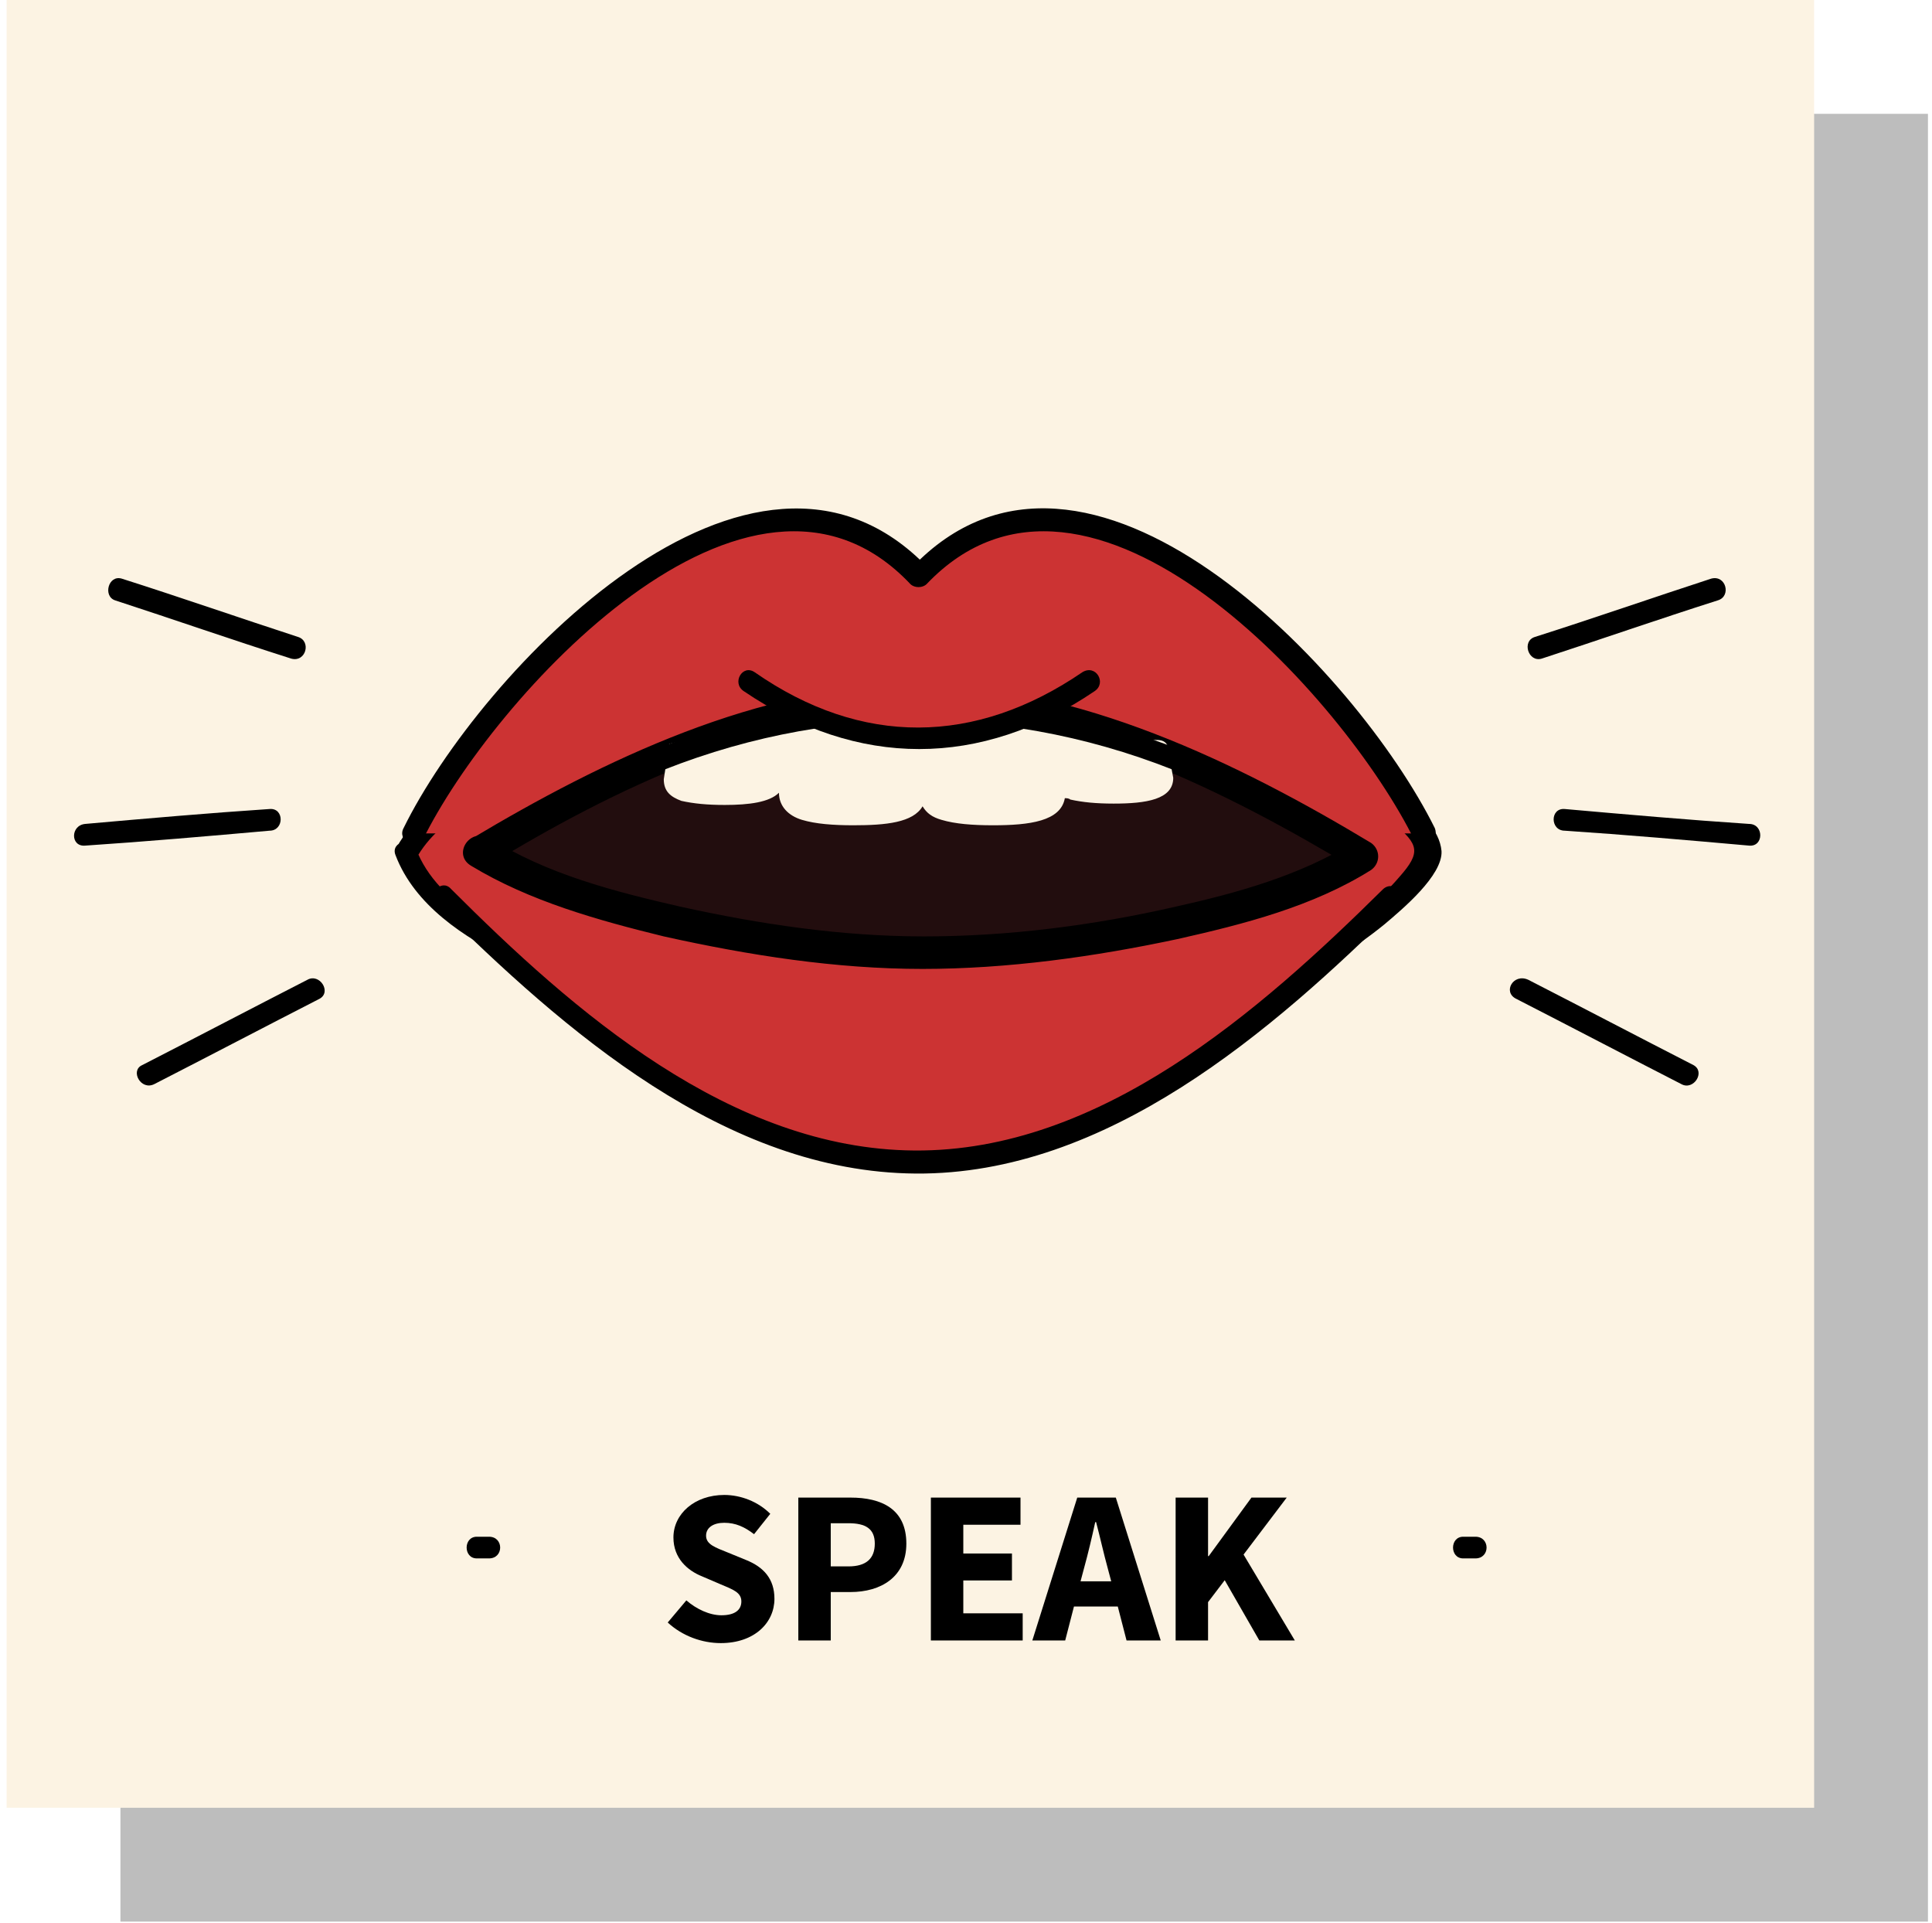
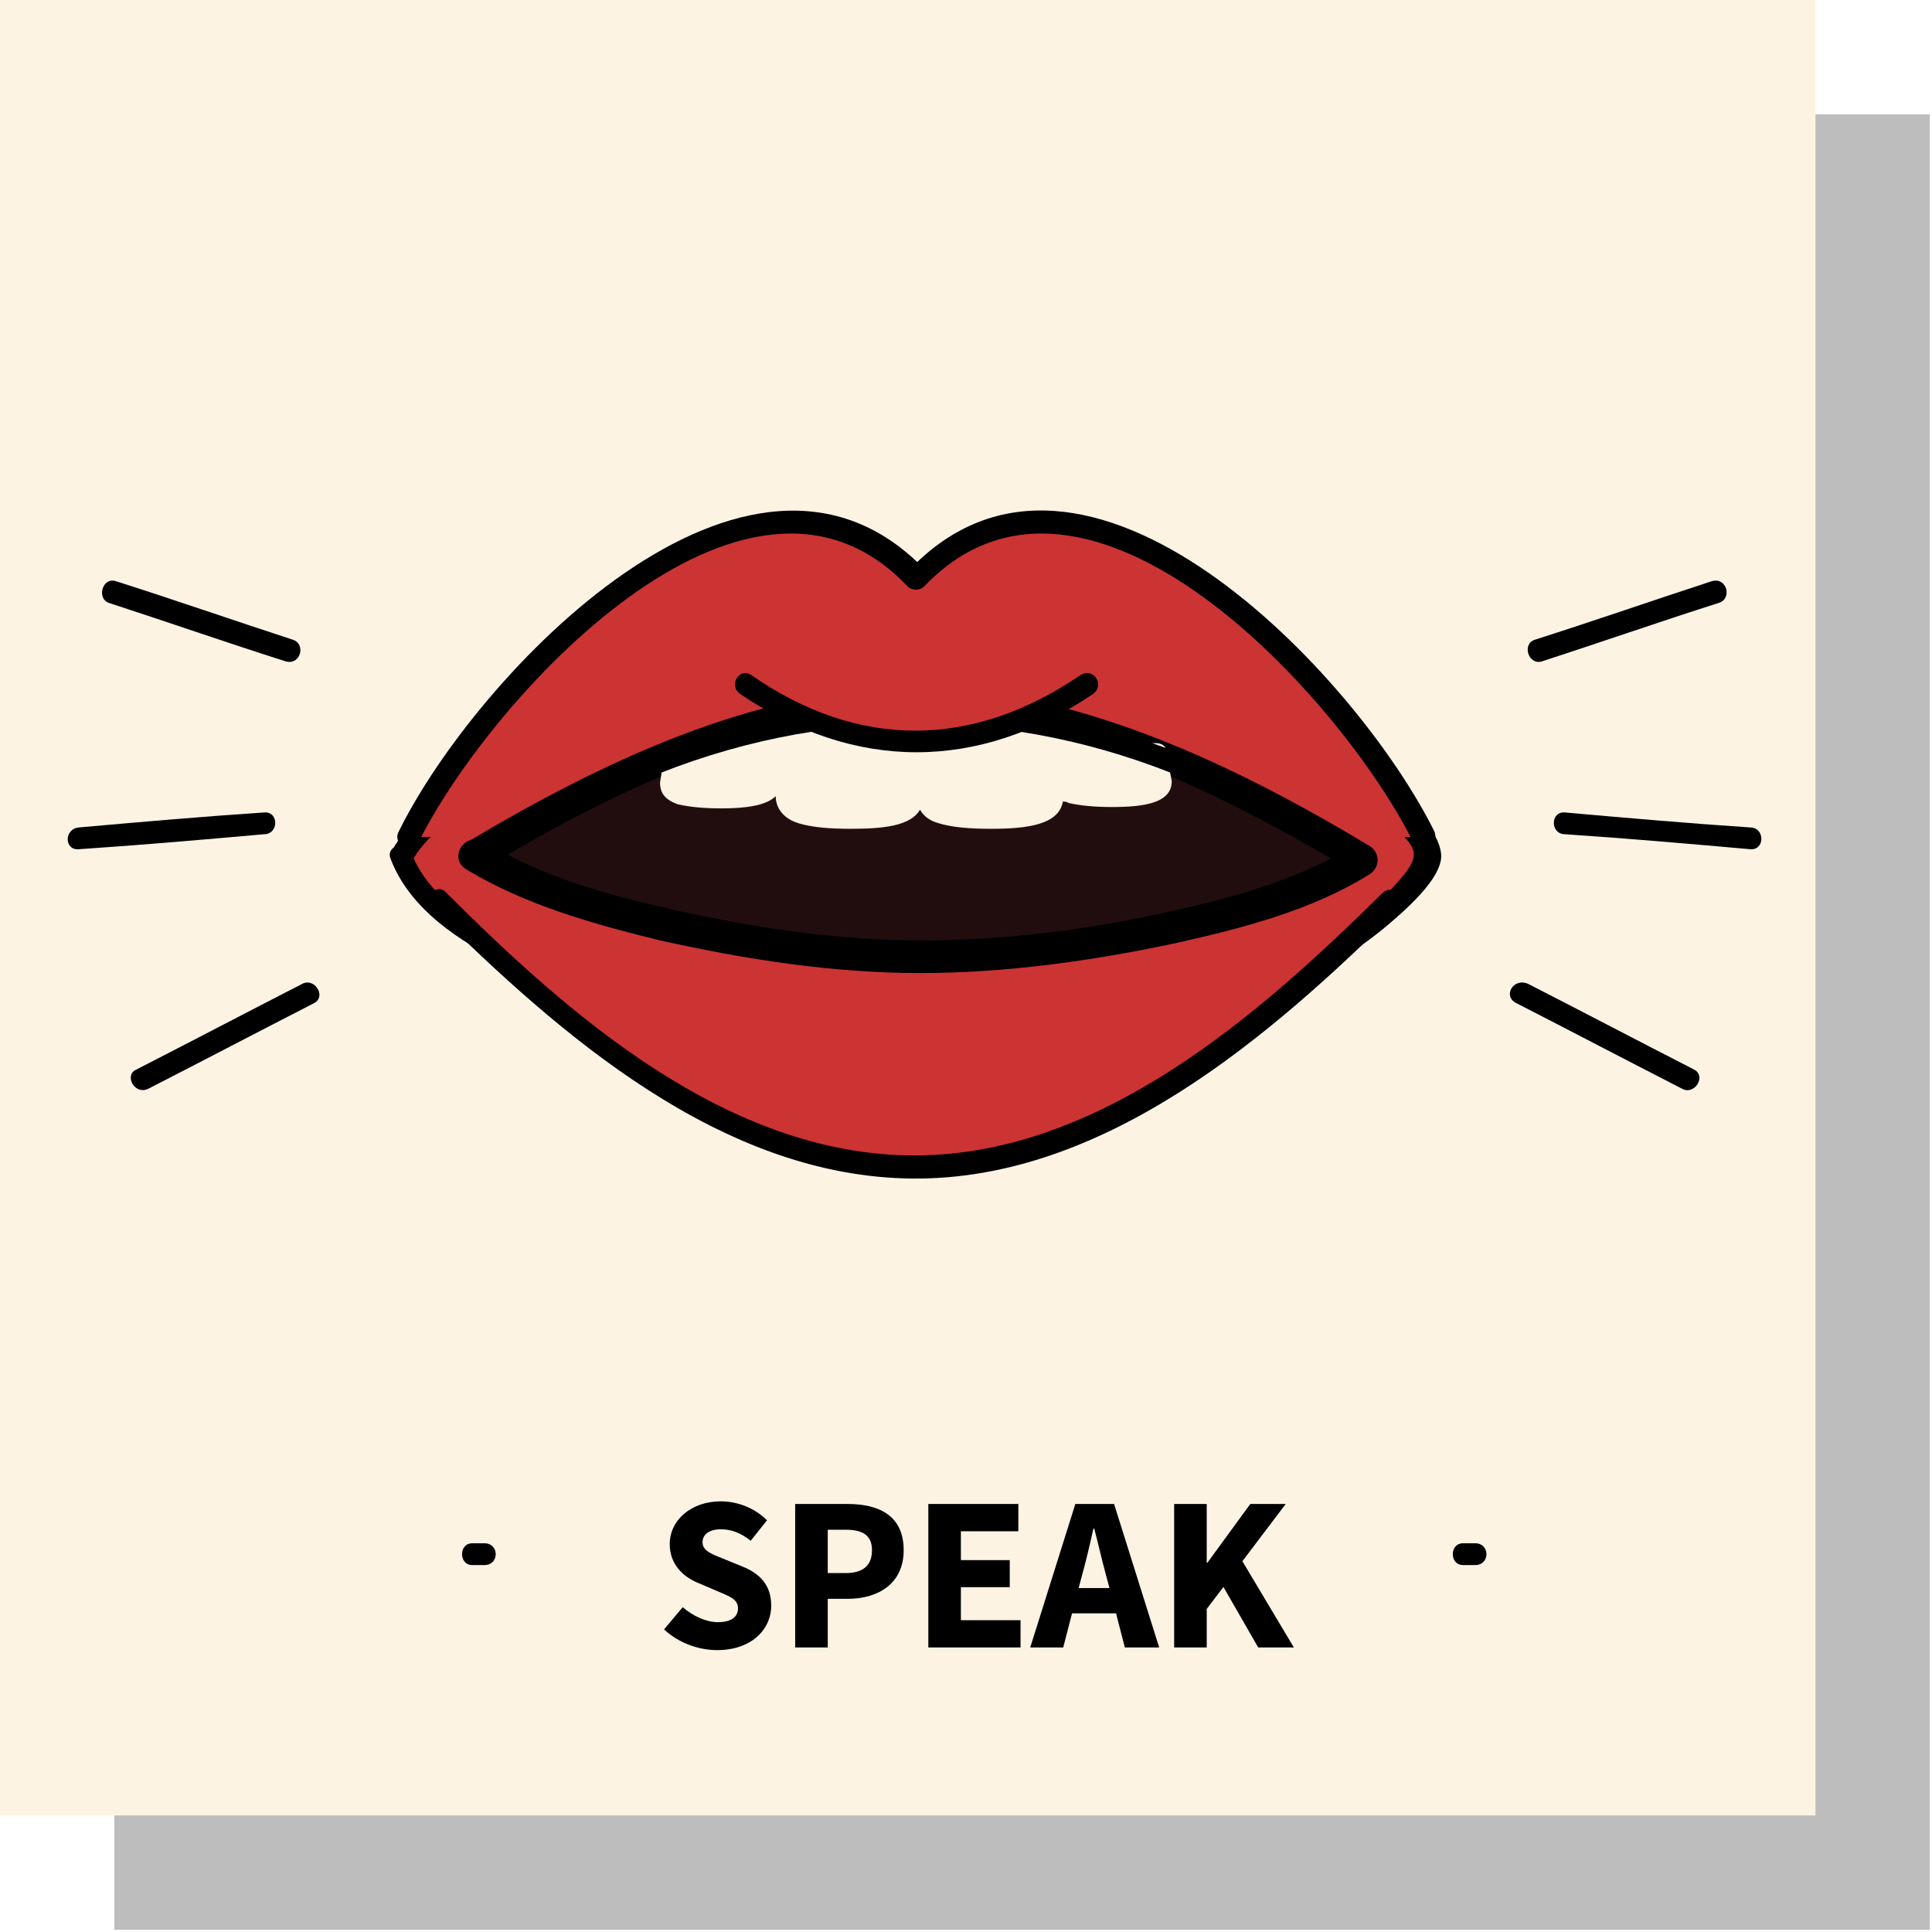
- <svg xmlns="http://www.w3.org/2000/svg" version="1.1" id="Layer_1" x="0px" y="0px" width="614.97px" height="612px" viewBox="88.105 0 614.97 612" enable-background="new 88.105 0 614.97 612" xml:space="preserve">
-   <rect x="126.444" y="36.229" opacity="0.4" fill="#59595A" enable-background="new    " width="575.34" height="575.34" />
-   <rect x="90.216" fill="#FCF3E3" width="575.34" height="575.341" />
+ <svg xmlns="http://www.w3.org/2000/svg" version="1.1" id="Layer_1" x="0px" y="0px" width="576px" height="576px" viewBox="19.485 0 576 576" enable-background="new 19.485 0 576 576" xml:space="preserve">
+   <rect x="53.566" y="34.083" opacity="0.4" fill="#59595A" enable-background="new    " width="541.257" height="541.258" />
+   <rect x="19.484" fill="#FCF3E3" width="541.257" height="541.259" />
  <g>
    <g>
-       <path d="M239.873,495.983c1.294,0,2.157,0,3.882,0c4.744,0,4.744-6.901,0-6.901c-1.294,0-2.157,0-3.882,0    C235.56,489.082,235.56,495.983,239.873,495.983L239.873,495.983z" />
+       <path d="M160.276,466.602c1.217,0,2.029,0,3.652,0c4.463,0,4.463-6.492,0-6.492c-1.218,0-2.029,0-3.652,0    C156.219,460.109,156.219,466.602,160.276,466.602L160.276,466.602z" />
    </g>
  </g>
  <g>
    <g>
-       <path d="M553.852,495.983c1.295,0,2.157,0,3.883,0c4.744,0,4.744-6.901,0-6.901c-1.294,0-2.156,0-3.883,0    C549.539,489.082,549.539,495.983,553.852,495.983L553.852,495.983z" />
+       <path d="M455.656,466.602c1.218,0,2.028,0,3.652,0c4.463,0,4.463-6.492,0-6.492c-1.216,0-2.028,0-3.652,0    C451.598,460.109,451.598,466.602,455.656,466.602L455.656,466.602z" />
    </g>
  </g>
-   <rect x="229.954" y="473.125" fill="none" width="319.585" height="81.082" />
+   <rect x="150.945" y="445.098" fill="none" width="300.653" height="76.279" />
  <g enable-background="new    ">
-     <path d="M306.577,509.338c3.208,2.79,7.394,4.742,11.16,4.742c4.255,0,6.347-1.674,6.347-4.395c0-2.858-2.581-3.767-6.556-5.439   l-5.859-2.511c-4.743-1.885-9.207-5.789-9.207-12.415c0-7.533,6.765-13.531,16.181-13.531c5.231,0,10.741,2.093,14.647,5.998   l-5.162,6.486c-2.999-2.303-5.859-3.628-9.486-3.628c-3.487,0-5.789,1.535-5.789,4.115c0,2.79,3,3.768,6.975,5.371l5.789,2.371   c5.51,2.232,8.998,5.929,8.998,12.346c0,7.532-6.277,14.089-17.088,14.089c-5.929,0-12.206-2.23-16.879-6.557L306.577,509.338z" />
-     <path d="M342.216,476.626h16.6c9.904,0,17.786,3.627,17.786,14.647c0,10.671-8.161,15.414-17.786,15.414h-6.277v15.413h-10.323   V476.626z M358.188,498.526c5.65,0,8.37-2.512,8.37-7.253c0-4.743-2.93-6.487-8.37-6.487h-5.649v13.74H358.188z" />
-     <path d="M384.412,476.626h28.527v8.648h-18.206v9.138h15.484v8.578h-15.484v10.463h18.902v8.647h-29.225L384.412,476.626   L384.412,476.626z" />
-     <path d="M443.905,511.291h-13.95l-2.79,10.811h-10.462l14.299-45.476h12.275l14.298,45.476h-10.881L443.905,511.291z    M441.813,503.27l-1.115-4.185c-1.255-4.534-2.441-9.904-3.696-14.647h-0.279c-1.046,4.813-2.302,10.113-3.557,14.647l-1.116,4.185   H441.813z" />
-     <path d="M462.317,476.626h10.322v18.623h0.209l13.602-18.623h11.229l-13.739,18.135l16.32,27.341h-11.3l-11.02-19.181l-5.302,6.976   v12.205h-10.322L462.317,476.626L462.317,476.626z" />
+     <path d="M223.029,479.165c3.019,2.625,6.956,4.462,10.499,4.462c4.004,0,5.972-1.575,5.972-4.136c0-2.688-2.429-3.543-6.168-5.116   l-5.512-2.362c-4.461-1.773-8.661-5.445-8.661-11.679c0-7.087,6.364-12.73,15.223-12.73c4.92,0,10.104,1.969,13.779,5.644   l-4.856,6.102c-2.82-2.167-5.512-3.414-8.924-3.414c-3.28,0-5.446,1.444-5.446,3.872c0,2.624,2.822,3.545,6.563,5.053l5.446,2.23   c5.183,2.101,8.465,5.577,8.465,11.614c0,7.086-5.905,13.255-16.076,13.255c-5.578,0-11.484-2.098-15.88-6.169L223.029,479.165z" />
+     <path d="M256.556,448.392h15.618c9.316,0,16.731,3.412,16.731,13.779c0,10.039-7.677,14.501-16.731,14.501h-5.905v14.499h-9.713   V448.392z M271.582,468.994c5.316,0,7.874-2.363,7.874-6.823c0-4.462-2.756-6.103-7.874-6.103h-5.313v12.926H271.582z" />
+     <path d="M296.253,448.392h26.837v8.136h-17.128v8.597h14.567v8.069h-14.567v9.844h17.782v8.134h-27.493L296.253,448.392   L296.253,448.392z" />
+     <path d="M352.221,481.003h-13.123l-2.625,10.17h-9.842l13.452-42.781h11.548l13.45,42.781h-10.236L352.221,481.003z    M350.253,473.456l-1.049-3.937c-1.18-4.266-2.297-9.317-3.477-13.779h-0.263c-0.985,4.528-2.167,9.514-3.347,13.779l-1.051,3.937   H350.253z" />
+     <path d="M369.542,448.392h9.711v17.52h0.196l12.796-17.52h10.563l-12.924,17.061l15.354,25.721h-10.632l-10.367-18.044   l-4.988,6.563v11.481h-9.709V448.392L369.542,448.392z" />
  </g>
  <g>
    <g>
-       <path d="M578.867,209.607c18.545-6.038,37.091-12.507,56.066-18.545c4.313-1.294,2.589-8.195-2.155-6.901    c-18.546,6.038-37.091,12.507-56.068,18.545C572.396,204,574.554,210.9,578.867,209.607L578.867,209.607z" />
+       <path d="M479.189,197.19c17.446-5.68,34.893-11.766,52.743-17.446c4.06-1.217,2.437-7.709-2.026-6.492    c-17.446,5.681-34.895,11.766-52.747,17.446C473.102,191.915,475.13,198.406,479.189,197.19L479.189,197.19z" />
    </g>
  </g>
  <g>
    <g>
-       <path d="M586.199,264.38c19.406,1.294,39.247,3.019,58.654,4.745c4.744,0.431,4.744-6.901,0-6.901    c-19.407-1.294-39.247-3.019-58.654-4.744C581.455,257.049,581.455,264.38,586.199,264.38L586.199,264.38z" />
+       <path d="M486.086,248.718c18.257,1.217,36.922,2.84,55.179,4.464c4.463,0.406,4.463-6.492,0-6.492    c-18.257-1.217-36.922-2.84-55.179-4.463C481.624,241.822,481.624,248.718,486.086,248.718L486.086,248.718z" />
    </g>
  </g>
  <g>
    <g>
-       <path d="M570.672,317.86c17.685,9.058,34.936,18.113,52.618,27.171c3.881,2.156,7.763-3.881,3.881-6.037    c-17.683-9.059-34.935-18.114-52.617-27.172C569.81,309.666,566.359,315.704,570.672,317.86L570.672,317.86z" />
+       <path d="M471.479,299.03c16.638,8.522,32.866,17.041,49.501,25.562c3.65,2.028,7.304-3.65,3.65-5.68    c-16.634-8.521-32.864-17.041-49.5-25.562C470.667,291.322,467.422,297.002,471.479,299.03L471.479,299.03z" />
    </g>
  </g>
  <g>
    <g>
-       <path d="M182.943,202.706c-18.545-6.038-37.091-12.507-56.068-18.545c-4.313-1.294-6.038,5.607-2.156,6.901    c18.545,6.038,37.091,12.507,56.068,18.545C185.531,210.9,187.256,204,182.943,202.706L182.943,202.706z" />
+       <path d="M106.718,190.698c-17.446-5.68-34.894-11.766-52.747-17.446c-4.057-1.217-5.68,5.275-2.028,6.492    c17.447,5.68,34.894,11.766,52.747,17.446C109.153,198.406,110.776,191.915,106.718,190.698L106.718,190.698z" />
    </g>
  </g>
  <g>
    <g>
-       <path d="M173.886,257.48c-19.408,1.294-39.247,3.019-58.655,4.744c-4.744,0.431-4.744,7.332,0,6.901    c19.408-1.294,39.247-3.02,58.655-4.745C178.63,264.38,178.63,257.049,173.886,257.48L173.886,257.48z" />
+       <path d="M98.198,242.227c-18.258,1.217-36.922,2.84-55.181,4.463c-4.463,0.405-4.463,6.897,0,6.492    c18.259-1.217,36.922-2.841,55.181-4.464C102.661,248.718,102.661,241.822,98.198,242.227L98.198,242.227z" />
    </g>
  </g>
  <g>
    <g>
-       <path d="M185.962,311.822c-17.683,9.058-34.935,18.113-52.617,27.172c-3.882,1.725-0.432,8.193,3.881,6.037    c17.683-9.058,34.935-18.113,52.618-27.171C193.725,315.704,189.844,309.666,185.962,311.822L185.962,311.822z" />
+       <path d="M109.559,293.35c-16.636,8.521-32.866,17.041-49.5,25.562c-3.652,1.623-0.407,7.708,3.651,5.68    c16.635-8.521,32.865-17.04,49.5-25.562C116.862,297.002,113.21,291.322,109.559,293.35L109.559,293.35z" />
    </g>
  </g>
  <g>
-     <path fill="#CC3333" d="M217.446,271.281c21.133,59.087,264.38,94.884,326.055,0.862C524.955,217.37,248.93,210.9,217.446,271.281z   " />
+     <path fill="#CC3333" d="M139.177,255.211c19.881,55.587,248.72,89.263,306.74,0.811   C428.47,204.493,168.797,198.406,139.177,255.211z" />
    <g>
-       <path d="M213.996,272.144c6.038,15.958,21.996,26.309,36.229,33.209c23.721,11.645,50.03,18.545,75.907,22.858    c55.637,9.059,118.604,9.059,171.224-14.663c11.213-5.176,21.994-11.645,31.482-19.408c5.607-4.744,18.546-15.526,18.114-23.29    c-1.294-13.801-24.583-22.858-34.503-26.74c-49.6-18.977-107.822-20.702-160.44-18.545c-29.759,1.294-60.38,4.744-89.277,13.37    c-18.114,5.606-38.816,13.801-48.305,30.622c-2.156,3.881,3.882,7.763,6.038,3.881c7.763-14.232,25.446-21.133,39.679-26.309    c22.427-7.332,46.148-10.782,69.869-12.938c50.461-4.313,103.078-3.019,152.245,8.194c16.82,3.882,36.229,8.626,49.6,19.839    c7.763,6.469,8.626,9.057,1.725,16.82c-7.763,9.057-17.251,16.389-28.033,21.996c-46.147,26.309-104.372,28.034-156.127,22.858    c-27.603-3.02-55.205-8.626-81.514-18.545c-17.251-6.469-40.541-16.82-47.442-35.366    C219.603,266.106,212.271,267.831,213.996,272.144z" />
+       <path d="M135.932,256.022c5.68,15.013,20.693,24.75,34.083,31.242c22.315,10.955,47.066,17.447,71.409,21.504    c52.341,8.521,111.58,8.521,161.082-13.795c10.549-4.869,20.691-10.955,29.617-18.258c5.275-4.463,17.446-14.606,17.04-21.911    c-1.216-12.983-23.126-21.504-32.458-25.156c-46.663-17.853-101.436-19.475-150.937-17.446    c-27.995,1.217-56.803,4.463-83.988,12.578c-17.041,5.274-36.517,12.983-45.443,28.808c-2.029,3.651,3.652,7.303,5.68,3.651    c7.303-13.389,23.939-19.881,37.329-24.75c21.099-6.897,43.414-10.143,65.729-12.171c47.472-4.058,96.972-2.84,143.228,7.708    c15.823,3.652,34.082,8.115,46.661,18.664c7.304,6.085,8.115,8.521,1.622,15.823c-7.302,8.521-16.228,15.418-26.372,20.693    c-43.413,24.751-98.188,26.373-146.878,21.504c-25.967-2.841-51.935-8.116-76.685-17.447    c-16.229-6.086-38.139-15.823-44.632-33.271C141.207,250.342,134.309,251.965,135.932,256.022z" />
    </g>
  </g>
  <g>
-     <path fill="#CC3333" d="M541.345,265.243c-19.408-40.541-108.686-140.169-161.302-82.376   c-52.618-57.792-141.895,42.267-161.303,82.376" />
+     <path fill="#CC3333" d="M443.888,249.53c-18.258-38.139-102.247-131.865-151.745-77.496   c-49.502-54.368-133.49,39.763-151.749,77.496" />
    <g>
-       <path d="M544.795,263.518c-24.584-49.598-110.842-141.463-166.478-82.808c1.726,0,3.451,0,5.176,0    c-56.068-58.655-142.757,33.641-166.909,82.808c-2.156,3.881,3.881,7.763,6.038,3.881    c21.996-44.854,103.941-135.856,155.264-81.514c1.294,1.294,3.882,1.294,5.176,0c51.755-54.342,133.269,36.66,155.264,81.514    C540.482,271.281,546.521,267.831,544.795,263.518L544.795,263.518z" />
+       <path d="M447.135,247.908c-23.128-46.66-104.275-133.083-156.617-77.903c1.625,0,3.247,0,4.869,0    c-52.747-55.18-134.3,31.648-157.021,77.903c-2.028,3.651,3.651,7.303,5.68,3.651c20.693-42.197,97.784-127.808,146.066-76.686    c1.218,1.218,3.653,1.218,4.869,0c48.689-51.123,125.375,34.489,146.067,76.686C443.079,255.211,448.759,251.965,447.135,247.908    L447.135,247.908z" />
    </g>
  </g>
  <g>
-     <path fill="#CC3333" d="M229.522,285.514c48.736,48.736,99.197,84.102,150.089,84.533s101.786-34.504,151.814-84.533" />
+     <path fill="#CC3333" d="M150.538,268.601c45.849,45.849,93.321,79.12,141.199,79.525c47.876,0.406,95.756-32.46,142.819-79.525" />
    <g>
-       <path d="M226.935,287.67c40.541,40.11,91.865,85.396,152.676,85.827c60.812,0.431,113.429-45.286,153.97-85.396    c3.02-3.019-1.725-8.194-5.175-5.175c-39.248,38.816-90.141,83.67-149.227,83.239c-58.655-0.432-108.685-44.423-147.501-83.239    C228.66,279.476,223.916,284.651,226.935,287.67L226.935,287.67z" />
+       <path d="M148.104,270.629c38.14,37.734,86.422,80.338,143.632,80.742c57.208,0.405,106.709-42.603,144.848-80.337    c2.841-2.84-1.622-7.708-4.867-4.869c-36.923,36.517-84.803,78.713-140.388,78.308c-55.18-0.407-102.246-41.791-138.762-78.308    C149.728,262.92,145.264,267.789,148.104,270.629L148.104,270.629z" />
    </g>
  </g>
  <g>
-     <path fill="#220D0E" d="M240.304,271.281c24.583,15.958,88.846,31.916,138.875,31.916c53.049,0.431,117.742-15.095,142.325-31.053   c-41.403-25.446-98.334-50.029-141.894-49.598C337.345,222.545,282.14,245.835,240.304,271.281z" />
+     <path fill="#220D0E" d="M160.682,255.211c23.127,15.013,83.583,30.025,130.647,30.025c49.908,0.405,110.767-14.201,133.895-29.214   c-38.952-23.938-92.509-47.065-133.489-46.66C251.973,209.362,200.04,231.272,160.682,255.211z" />
    <g>
-       <path d="M238.148,275.594c18.545,11.213,40.11,17.251,61.243,22.427c27.171,6.038,54.774,10.351,82.376,10.351    c27.17,0,54.773-3.881,81.082-9.488c21.135-4.744,43.129-10.351,61.676-21.996c3.019-2.157,3.019-6.47,0-8.626    c-42.268-25.446-93.591-50.461-144.482-50.461c-50.03,0-100.06,24.152-141.895,49.167c-5.607,3.45-0.431,12.076,5.175,8.626    c40.11-24.583,88.846-47.874,136.719-48.305c48.736-0.431,98.333,24.583,139.306,49.167c0-3.019,0-5.606,0-8.625    c-17.251,10.782-37.521,16.389-56.93,20.702c-26.309,6.038-53.48,9.488-80.22,9.488c-26.309,0-52.186-3.881-77.632-9.488    c-20.702-4.744-42.697-10.351-60.812-21.996C237.285,263.518,232.11,272.144,238.148,275.594z" />
+       <path d="M158.653,259.268c17.446,10.549,37.734,16.229,57.615,21.099c25.56,5.68,51.529,9.738,77.495,9.738    c25.562,0,51.529-3.651,76.279-8.926c19.885-4.462,40.574-9.737,58.024-20.692c2.839-2.03,2.839-6.087,0-8.116    c-39.766-23.938-88.048-47.472-135.924-47.472c-47.067,0-94.133,22.722-133.49,46.254c-5.275,3.246-0.406,11.361,4.869,8.115    c37.734-23.127,83.582-45.038,128.619-45.443c45.85-0.406,92.509,23.127,131.055,46.254c0-2.84,0-5.274,0-8.114    c-16.23,10.144-35.299,15.418-53.558,19.476c-24.75,5.68-50.313,8.926-75.469,8.926c-24.75,0-49.094-3.651-73.033-8.926    c-19.476-4.463-40.167-9.738-57.209-20.693C157.841,247.908,152.973,256.022,158.653,259.268z" />
    </g>
  </g>
-   <path fill="#FCF3E3" d="M460.262,240.66l1.294,6.9c0,6.901-8.625,8.195-18.977,8.195c-5.606,0-9.92-0.432-13.801-1.294  c-0.433-0.431-1.294-0.431-1.727-0.431c-1.294,7.332-11.213,8.625-22.857,8.625c-6.47,0-12.076-0.431-16.389-1.725  c-3.019-0.862-4.744-2.156-6.038-4.313c-3.019,5.176-11.645,6.038-21.996,6.038c-6.469,0-12.076-0.431-16.389-1.725  c-4.313-1.294-7.332-4.313-7.332-8.625l0,0c-3.019,3.019-9.488,3.881-17.251,3.881c-5.607,0-9.92-0.431-13.801-1.294  c-3.451-1.294-5.607-3.019-5.607-6.9l1.725-11.213c0,0,6.901-2.157,17.683-2.157c3.881,0,6.9-3.45,9.488-3.45  c4.313,0,7.332,0.431,8.625,3.019c3.019-5.607,11.645-7.763,21.996-7.763c6.469,0,12.076,1.294,16.389,3.019  c3.019,1.294,4.745,3.019,6.038,5.606c3.019-5.606,11.645-8.625,21.996-8.625c6.469,0,12.076,1.294,16.389,3.019  c1.727,0.862,3.45,2.156,4.744,3.45c3.021-2.156,9.488-0.863,17.252-0.863c3.882,0,8.194,3.882,11.214,3.882  C458.969,234.622,460.262,236.347,460.262,240.66z" />
+   <path fill="#FCF3E3" d="M367.61,226.404l1.216,6.491c0,6.492-8.113,7.709-17.852,7.709c-5.273,0-9.333-0.406-12.983-1.218  c-0.408-0.405-1.217-0.405-1.625-0.405c-1.218,6.897-10.548,8.114-21.503,8.114c-6.087,0-11.361-0.405-15.418-1.623  c-2.84-0.812-4.463-2.029-5.681-4.058c-2.839,4.869-10.955,5.68-20.691,5.68c-6.087,0-11.361-0.405-15.419-1.623  c-4.057-1.218-6.898-4.058-6.898-8.114l0,0c-2.839,2.84-8.924,3.651-16.228,3.651c-5.275,0-9.332-0.405-12.984-1.217  c-3.247-1.217-5.274-2.84-5.274-6.491l1.623-10.549c0,0,6.491-2.029,16.636-2.029c3.651,0,6.492-3.246,8.926-3.246  c4.057,0,6.897,0.406,8.114,2.84c2.839-5.275,10.955-7.303,20.693-7.303c6.085,0,11.361,1.218,15.418,2.84  c2.84,1.217,4.463,2.84,5.679,5.273c2.841-5.273,10.957-8.114,20.694-8.114c6.085,0,11.36,1.218,15.417,2.84  c1.626,0.811,3.247,2.028,4.463,3.246c2.843-2.028,8.927-0.812,16.23-0.812c3.652,0,7.71,3.652,10.551,3.652  C366.393,220.723,367.61,222.346,367.61,226.404z" />
  <g>
-     <path fill="#FCF3E3" d="M468.025,243.679c-56.932-25.015-117.742-25.446-176.397,0" />
+     <path fill="#FCF3E3" d="M374.914,229.244c-53.562-23.534-110.768-23.939-165.948,0" />
    <g>
-       <path d="M469.751,241.091c-58.656-25.015-121.193-25.015-179.417,0c-4.313,1.725-0.431,7.763,3.882,6.038    c56.067-23.721,116.448-23.721,172.517,0C470.613,248.854,474.063,242.816,469.751,241.091L469.751,241.091z" />
+       <path d="M376.536,226.809c-55.182-23.533-114.014-23.533-168.788,0c-4.057,1.623-0.405,7.303,3.652,5.68    c52.746-22.315,109.55-22.315,162.297,0C377.348,234.112,380.593,228.432,376.536,226.809L376.536,226.809z" />
    </g>
  </g>
  <g>
-     <path fill="#CC3333" d="M326.563,216.938c34.935,25.446,72.456,25.446,107.822,0" />
+     <path fill="#CC3333" d="M241.831,204.087c32.866,23.938,68.163,23.938,101.436,0" />
    <g>
-       <path d="M324.837,219.958c36.228,24.583,75.476,24.583,111.704,0c3.882-2.587,0.432-8.625-3.882-6.038    c-34.071,23.29-70.3,23.721-104.372,0C324.406,211.332,320.956,217.37,324.837,219.958L324.837,219.958z" />
+       <path d="M240.207,206.928c34.082,23.127,71.005,23.127,105.088,0c3.65-2.434,0.406-8.114-3.653-5.68    c-32.052,21.91-66.134,22.316-98.188,0C239.802,198.813,236.555,204.493,240.207,206.928L240.207,206.928z" />
    </g>
  </g>
</svg>
